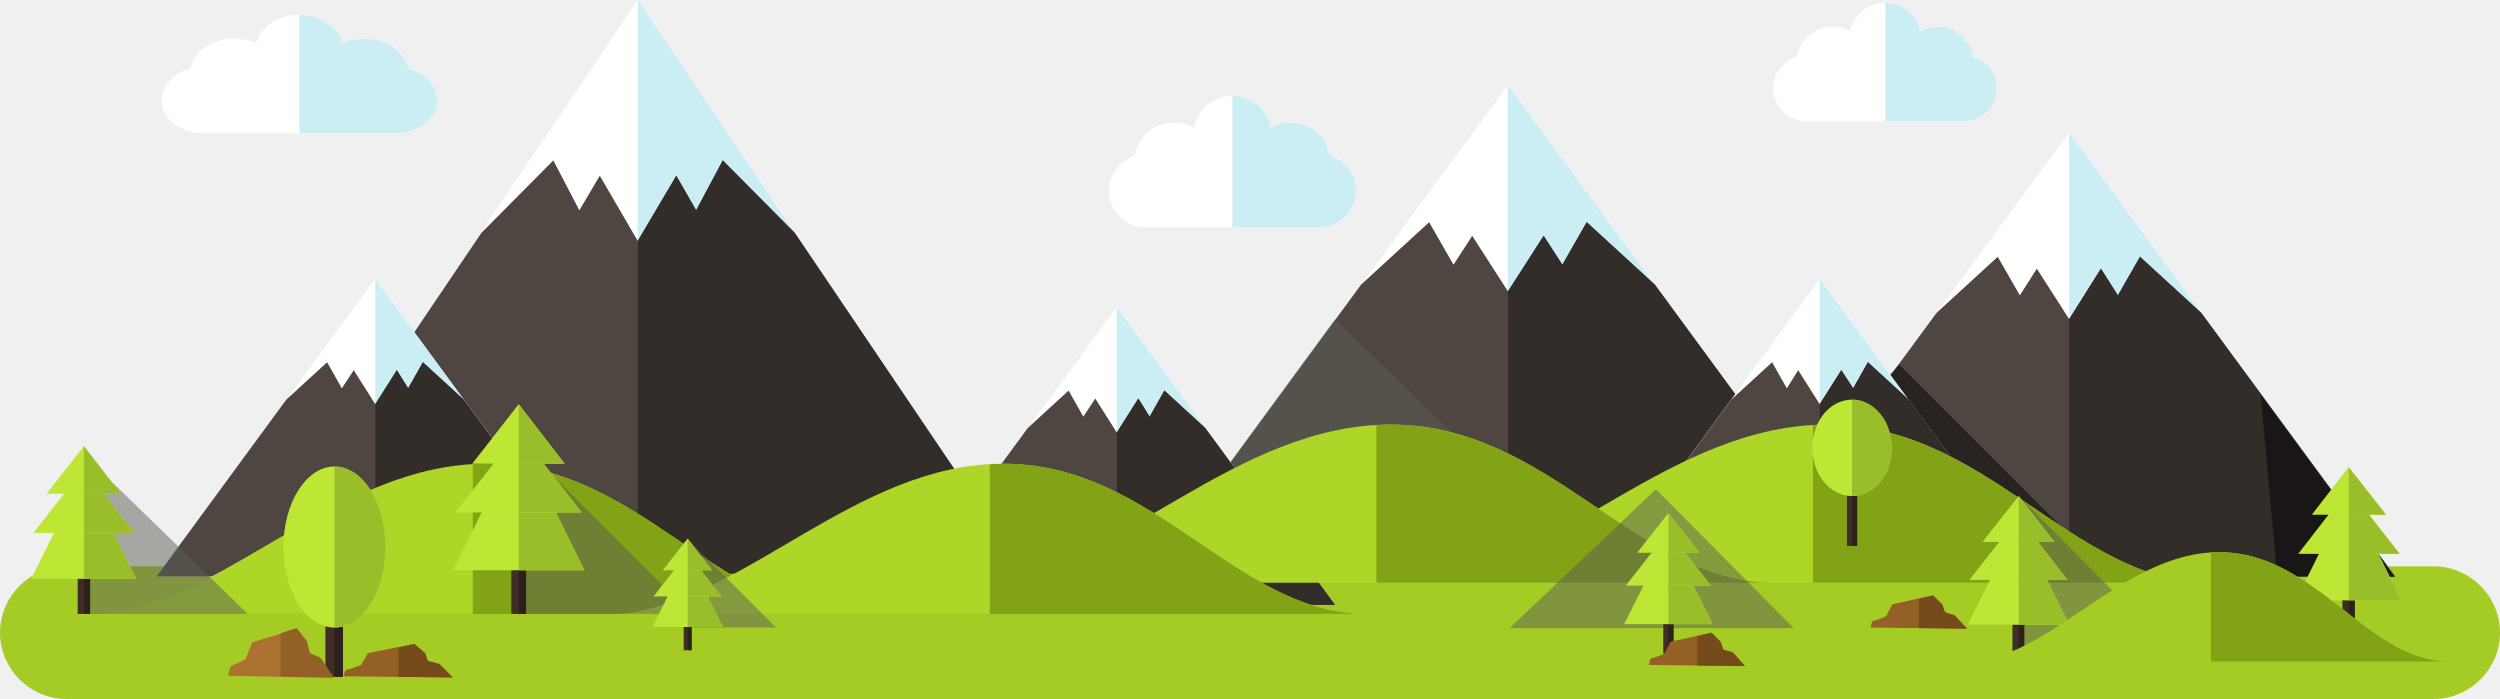
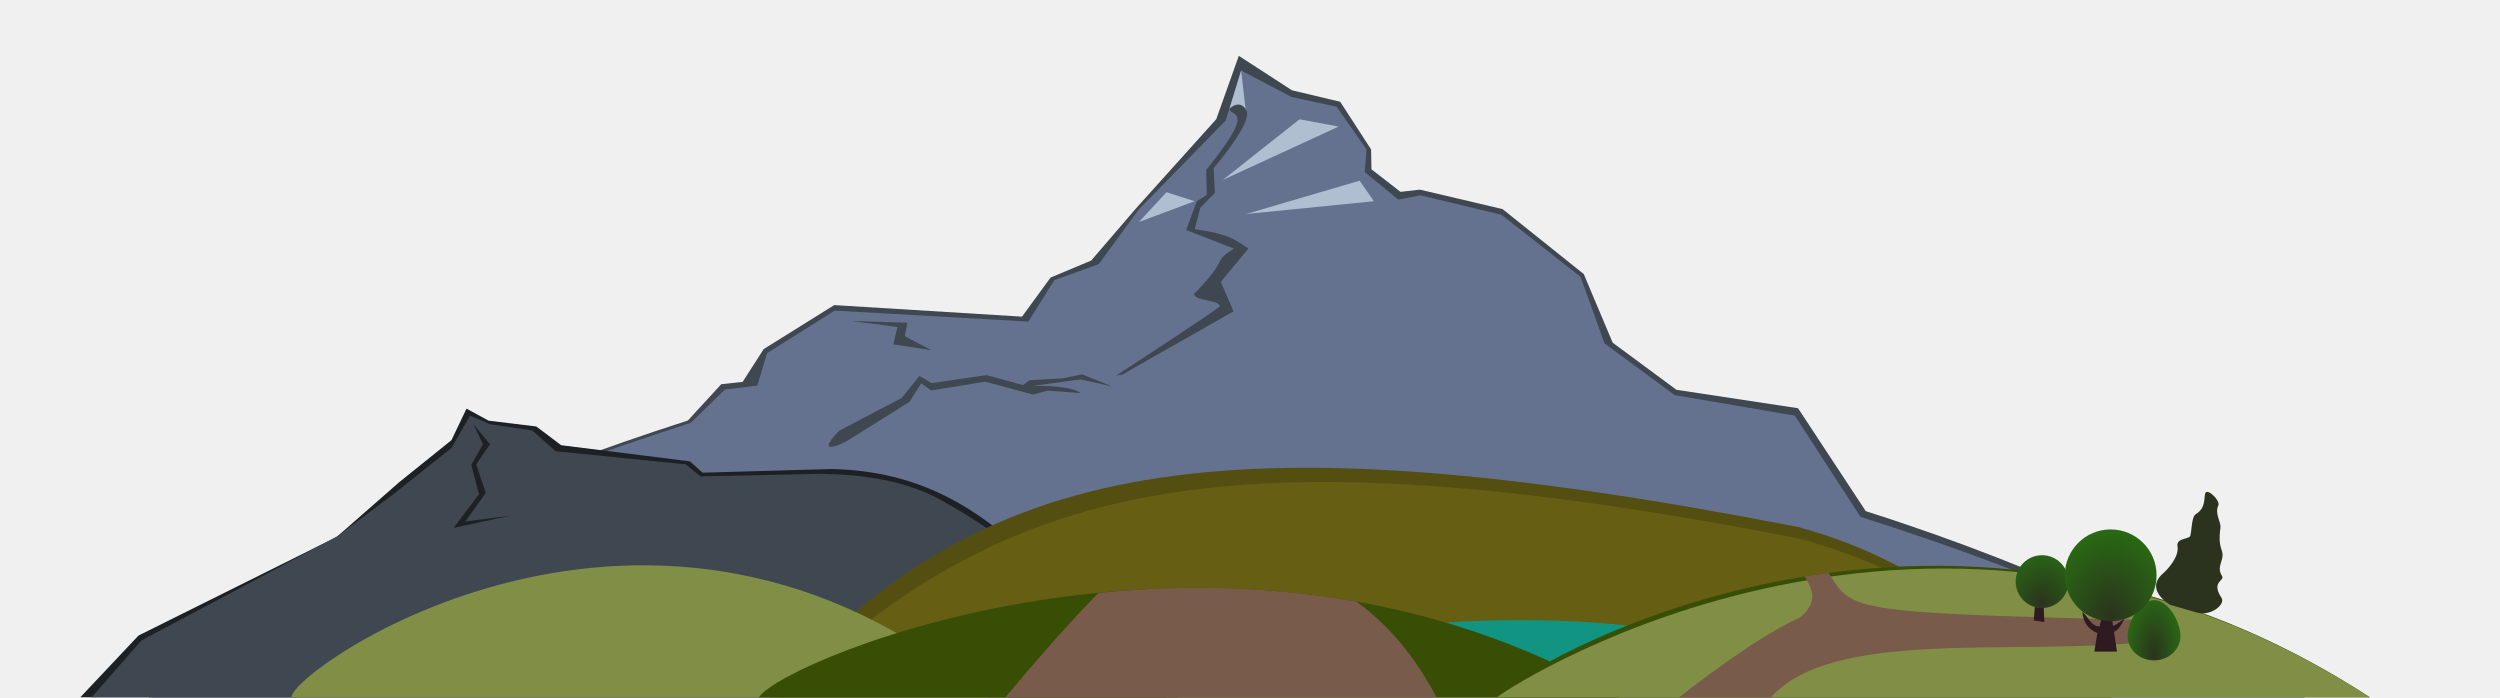
- <svg xmlns="http://www.w3.org/2000/svg" version="1.1" id="Layer_1" x="0px" y="0px" viewBox="0 0 441 123.3" style="enable-background:new 0 0 441 123.3;" xml:space="preserve" data-ember-extension="1">
-   <style type="text/css">
- 	.st0{fill-rule:evenodd;clip-rule:evenodd;fill:#A5CC25;}
- 	.st1{fill-rule:evenodd;clip-rule:evenodd;fill:#FFFFFF;}
- 	.st2{fill-rule:evenodd;clip-rule:evenodd;fill:#CBEEF5;}
- 	.st3{fill-rule:evenodd;clip-rule:evenodd;fill:#4F4642;}
- 	.st4{fill-rule:evenodd;clip-rule:evenodd;fill:#332D2A;}
- 	.st5{opacity:0.5;fill-rule:evenodd;clip-rule:evenodd;}
- 	.st6{opacity:0.5;fill-rule:evenodd;clip-rule:evenodd;fill:#5C5E56;}
- 	.st7{fill-rule:evenodd;clip-rule:evenodd;fill:#ADD628;}
- 	.st8{fill-rule:evenodd;clip-rule:evenodd;fill:#82A315;}
- 	.st9{fill-rule:evenodd;clip-rule:evenodd;fill:#402E26;}
- 	.st10{fill-rule:evenodd;clip-rule:evenodd;fill:#2E211B;}
- 	.st11{fill-rule:evenodd;clip-rule:evenodd;fill:#BEE735;}
- 	.st12{fill-rule:evenodd;clip-rule:evenodd;fill:#9ABE2A;}
- 	.st13{fill-rule:evenodd;clip-rule:evenodd;fill:#AB7130;}
- 	.st14{fill-rule:evenodd;clip-rule:evenodd;fill:#936126;}
- 	.st15{fill-rule:evenodd;clip-rule:evenodd;fill:#754B1C;}
- </style>
-   <path class="st0" d="M11.7,99.9h417.6c6.4,0,11.7,5.3,11.7,11.7l0,0c0,6.4-5.3,11.7-11.7,11.7H11.7c-6.4,0-11.7-5.3-11.7-11.7l0,0  C0,105.2,5.3,99.9,11.7,99.9z" />
-   <g>
-     <polygon class="st1" points="307.4,101.7 365,23.4 422.5,101.7  " />
-     <polygon class="st2" points="365,23.4 422.5,101.7 365,101.7  " />
-     <polygon class="st3" points="307.4,101.7 341.6,55.2 352.4,45.3 356.3,52.1 359.3,47.4 365,56.3 370.6,47.4 373.6,52.1 377.5,45.3    388.3,55.2 422.5,101.7  " />
-     <polygon class="st4" points="365,56.3 370.6,47.4 373.6,52.1 377.5,45.3 388.3,55.2 422.5,101.7 365,101.7  " />
-   </g>
-   <polygon class="st5" points="398.8,69.7 401.7,101.7 422.4,101.8 " />
-   <g>
-     <polygon class="st1" points="202.3,101.7 266,15 329.7,101.7  " />
-     <polygon class="st2" points="266,15 329.7,101.7 266,101.7  " />
-     <polygon class="st3" points="202.3,101.7 240.1,50.2 252.1,39.2 256.4,46.7 259.7,41.6 266,51.4 272.3,41.6 275.6,46.7 279.9,39.2    291.9,50.2 329.7,101.7  " />
-     <polygon class="st4" points="266,51.4 272.3,41.6 275.6,46.7 279.9,39.2 291.9,50.2 329.7,101.7 266,101.7  " />
-   </g>
-   <polygon class="st6" points="282.2,101.7 281.8,101.3 235.5,56.3 213.5,86.3 210.5,101.7 " />
-   <g>
-     <polygon class="st1" points="44.3,101.2 112.5,0 180.8,101.2  " />
-     <polygon class="st2" points="112.5,0 180.8,101.2 112.5,101.2  " />
-     <polygon class="st3" points="44.3,101.2 84.9,41.1 97.6,28.3 102.2,37.1 105.8,31 112.5,42.5 119.3,31 122.8,37.1 127.5,28.3    140.2,41.1 180.8,101.2  " />
-     <polygon class="st4" points="112.5,42.5 119.3,31 122.8,37.1 127.5,28.3 140.2,41.1 180.8,101.2 112.5,101.2  " />
-   </g>
-   <polygon class="st5" points="372.7,102 335,64.3 322.1,78.6 " />
-   <g>
-     <polygon class="st1" points="282.5,101.7 321,49.2 359.6,101.7  " />
-     <polygon class="st2" points="321,49.2 359.6,101.7 321,101.7  " />
-     <polygon class="st3" points="282.5,101.7 305.4,70.5 312.6,63.9 315.2,68.5 317.2,65.3 321,71.3 324.8,65.3 326.9,68.5 329.5,63.9    336.7,70.5 359.6,101.7  " />
-     <polygon class="st4" points="321,71.3 324.8,65.3 326.9,68.5 329.5,63.9 336.7,70.5 359.6,101.7 321,101.7  " />
-   </g>
-   <g>
-     <polygon class="st1" points="27.6,101.7 66.2,49.2 104.7,101.7  " />
-     <polygon class="st2" points="66.2,49.2 104.7,101.7 66.2,101.7  " />
-     <polygon class="st3" points="27.6,101.7 50.5,70.5 57.7,63.9 60.3,68.5 62.4,65.3 66.2,71.3 70,65.3 72,68.5 74.6,63.9 81.8,70.5    104.7,101.7  " />
-     <polygon class="st4" points="66.2,71.3 70,65.3 72,68.5 74.6,63.9 81.8,70.5 104.7,101.7 66.2,101.7  " />
-   </g>
-   <g>
-     <polygon class="st1" points="158.4,106.7 197,54.2 235.5,106.7  " />
-     <polygon class="st2" points="197,54.2 235.5,106.7 197,106.7  " />
-     <polygon class="st3" points="158.4,106.7 181.3,75.5 188.5,68.9 191.1,73.5 193.2,70.3 197,76.3 200.8,70.3 202.8,73.5 205.4,68.9    212.6,75.5 235.5,106.7  " />
-     <polygon class="st4" points="197,76.3 200.8,70.3 202.8,73.5 205.4,68.9 212.6,75.5 235.5,106.7 197,106.7  " />
-   </g>
-   <g>
-     <path class="st7" d="M322.5,74.9c27.7,0.1,42.8,27,66.2,27.9H250.8C274.2,100.4,294.8,74.8,322.5,74.9z" />
-     <path class="st8" d="M322.5,74.9c27.7,0.1,42.8,27,66.2,27.9h-68.9V75C320.6,74.9,321.6,74.9,322.5,74.9z" />
-   </g>
-   <g>
-     <path class="st7" d="M245.5,74.9c27.7,0.1,42.8,27,66.2,27.9H173.8C197.2,100.4,217.8,74.8,245.5,74.9z" />
-     <path class="st8" d="M245.5,74.9c27.7,0.1,42.8,27,66.2,27.9h-68.9V75C243.6,74.9,244.5,74.9,245.5,74.9z" />
-   </g>
-   <g>
-     <path class="st7" d="M86,81.8c26.2,0.1,40.5,25.6,62.7,26.5H18.1C40.3,106,59.7,81.7,86,81.8z" />
-     <path class="st8" d="M86,81.8c26.2,0.1,40.5,25.6,62.7,26.5H83.4V81.9C84.2,81.9,85.1,81.8,86,81.8z" />
-   </g>
-   <g>
-     <path class="st7" d="M177.2,81.8c26.2,0.1,40.5,25.6,62.7,26.5H109.4C131.6,106,151,81.7,177.2,81.8z" />
-     <path class="st8" d="M177.2,81.8c26.2,0.1,40.5,25.6,62.7,26.5h-65.3V81.9C175.5,81.9,176.4,81.8,177.2,81.8z" />
-   </g>
-   <g>
-     <g>
-       <rect x="325.8" y="85.2" class="st9" width="1.8" height="11.1" />
-       <rect x="326.7" y="85.2" class="st10" width="0.9" height="11.1" />
+ <svg xmlns="http://www.w3.org/2000/svg" xmlns:xlink="http://www.w3.org/1999/xlink" version="1.1" id="svg2834" width="441" height="123" viewBox="0 0 441 123">
+   <defs id="defs2838">
+     <linearGradient id="linearGradient3273">
+       <stop style="stop-color:#2b331e;stop-opacity:1;" offset="0" id="stop3269" />
+       <stop style="stop-color:#27800e;stop-opacity:1" offset="1" id="stop3271" />
+     </linearGradient>
+     <radialGradient xlink:href="#linearGradient3273" id="radialGradient3277" cx="360.271" cy="104.258" fx="360.271" fy="104.258" r="4.656" gradientUnits="userSpaceOnUse" gradientTransform="matrix(2.442688,0,0,2.898273,-519.8107,-195.7742)" />
+     <radialGradient xlink:href="#linearGradient3273" id="radialGradient3285" cx="372.325" cy="108.599" fx="372.325" fy="108.599" r="8.094" gradientUnits="userSpaceOnUse" gradientTransform="matrix(1.977391,-1.0900285e-6,1.4572435e-6,2.643546,-363.9076,-178.4873)" />
+     <radialGradient xlink:href="#linearGradient3273" id="radialGradient3293" cx="379.971" cy="114.866" fx="379.971" fy="114.866" r="4.666" gradientTransform="matrix(1.530452,-9.8101965e-7,2.0716782e-6,3.231948,-201.5567,-255.8645)" gradientUnits="userSpaceOnUse" />
+   </defs>
+   <g id="layer2" style="display:inline">
+     <path style="display:inline;fill:#3f4750;fill-opacity:1;stroke:none;stroke-width:1px;stroke-linecap:butt;stroke-linejoin:miter;stroke-opacity:1" d="M 406.526,123 C 382.584,112.057 363.479,101.113 329.123,90.17 l -11.948,-18.16 -21.444,-3.249 -11.254,-8.31 -5.104,-12.113 -14.326,-11.454 -14.582,-3.433 -3.417,0.391 -5.125,-3.98 -0.059,-3.498 -5.453,-8.412 -8.508,-2.025 -9.375,-6.076 -3.983,11.175 -14.126,15.7 -7.935,9.234 -7.164,3 -5.04,6.896 -33.124,-2.039 -12.435,7.758 -3.716,5.782 -3.773,0.415 -5.884,6.4 C 90.689,84.113 59.654,96.307 26.203,123 Z" id="path2892" />
+     <path id="path3258" d="M 406.526,123 C 382.584,112.057 362.542,102.113 328.185,91.17 l -11.573,-17.848 -21.194,-3.624 -12.379,-9.122 -4.229,-11.738 -13.951,-10.954 -14.332,-3.433 -3.855,0.766 -5.938,-4.855 0.316,-3.998 -5.266,-7.537 -7.945,-1.712 -8.903,-4.69 -2.724,8.84 -15.357,15.71 -7.029,9.609 -7.852,2.844 -4.572,7.302 -34.156,-1.945 -11.935,7.508 -1.716,5.72 -5.71,0.696 -6.009,5.869 C 91.22,84.52 59.654,96.307 26.203,123 Z" style="display:inline;fill:#65728f;fill-opacity:1;stroke:none;stroke-width:1px;stroke-linecap:butt;stroke-linejoin:miter;stroke-opacity:1" />
+     <path style="fill:#1d2124;fill-opacity:1;stroke:none;stroke-width:1px;stroke-linecap:butt;stroke-linejoin:miter;stroke-opacity:1" d="m 14.165,123 10.269,-10.892 34.972,-17.402 11.008,-9.641 9.222,-7.421 2.658,-5.561 3.899,2.123 8.417,1.025 4.378,3.304 22.716,2.845 2.227,1.997 22.818,-0.642 c 31.263,0.669 40.723,26.844 61.084,40.265 z" id="path2870" />
+     <path style="display:inline;fill:#afbed1;fill-opacity:1;stroke:none;stroke-width:1px;stroke-linecap:butt;stroke-linejoin:miter;stroke-opacity:1" d="m 218.938,12.426 -2.062,6.762 2.902,0.619 z m 10.297,8.619 -13.523,10.693 20.418,-9.412 z M 239.842,31.871 219.822,37.75 242.361,35.496 Z m -34.074,2.033 -4.861,5.26 9.812,-3.668 z" id="path2911" />
+     <path style="display:inline;fill:#3f4750;fill-opacity:1;stroke:none;stroke-width:1px;stroke-linecap:butt;stroke-linejoin:miter;stroke-opacity:1" d="m 218.414,18.443 c -0.82,0.018 -1.539,0.744 -1.539,0.744 0.393,1.606 4.771,-0.198 -4.1,10.781 l 0.1,4.406 -1.773,1.146 -1.859,5.053 8.438,3.291 c -4.036,2.454 -0.669,1.574 -7.086,8.01 0.455,1.326 4.372,0.962 4.594,2.125 0.059,0.307 -18.307,12.258 -18.307,12.258 l 1.059,-0.164 19.652,-11.17 -2.246,-5.207 4.887,-5.887 C 218.15,42.636 217.563,41.355 210.75,40.438 l 0.984,-3.797 2.57,-2.602 -0.213,-4.377 c 0,0 6.919,-8.015 5.773,-10.176 -0.43,-0.81 -0.959,-1.054 -1.451,-1.043 z M 150.25,56.625 l 8.062,1.062 -0.75,3.062 6.75,1.029 -4.721,-2.479 0.473,-2.367 z m 40.641,9.406 -3.496,0.717 -5.777,0.318 -1.164,0.855 -6.453,-1.75 -9.656,1.406 -2.156,-1.266 -3.109,3.875 L 148,76 c -4.812,5.062 1.375,1.812 1.375,1.812 L 160.443,70.877 162.5,67.625 l 1.75,1.25 9.562,-1.547 8.422,2.281 2.469,-0.705 5.844,0.424 c -0.77,-0.863 -4.622,-1.375 -8.531,-1.219 l 8.578,-1.188 5.609,1.25 z" id="path2895" />
+     <path id="path3254" d="m 16.165,123 8.769,-10.017 34.597,-18.402 10.008,-7.516 10.097,-8.046 3.283,-5.686 3.524,1.498 7.46,1.107 4.113,3.658 22.937,2.314 2.625,2.13 21.315,-0.465 c 7.355,0.157 14.823,1.122 21.287,4.738 20.739,11.603 39.089,30.98 39.654,34.688 z" style="display:inline;fill:#3f4750;fill-opacity:1;stroke:none;stroke-width:1px;stroke-linecap:butt;stroke-linejoin:miter;stroke-opacity:1" />
+     <path style="fill:#1d2124;fill-opacity:1;stroke:none;stroke-width:1px;stroke-linecap:butt;stroke-linejoin:miter;stroke-opacity:1" d="m 83.562,74.875 2.875,3.5 -2.438,3.562 1.688,5 L 82.062,92 90.125,90.938 80,93.125 84.5,87.188 83.125,82 85.188,78.375 Z" id="path2873" />
+     <path style="display:inline;fill:#544f10;fill-opacity:1;stroke:none;stroke-width:1px;stroke-linecap:butt;stroke-linejoin:miter;stroke-opacity:1" d="M 135.695,123 H 372.59 C 354.106,114.986 342.43,99.724 317.137,92.948 215.168,73.139 172.816,80.671 135.695,123 Z" id="path3247" />
+     <path id="path3250" d="M 137.695,123 H 372.59 C 354.106,114.986 342.43,101.724 317.137,94.948 215.168,75.139 176.938,85.267 137.695,123 Z" style="display:inline;fill:#655e13;fill-opacity:1;stroke:none;stroke-width:1px;stroke-linecap:butt;stroke-linejoin:miter;stroke-opacity:1" />
+     <ellipse style="display:inline;opacity:1;vector-effect:none;fill:#129482;fill-opacity:1;stroke:none;stroke-width:3.577;stroke-linecap:butt;stroke-linejoin:round;stroke-miterlimit:4;stroke-dasharray:none;stroke-dashoffset:0;stroke-opacity:1" id="path3244" cx="268.17" cy="114.868" rx="33.411" ry="5.48" />
+     <path style="fill:#808e46;fill-opacity:1;stroke:none;stroke-width:1.425px;stroke-linecap:butt;stroke-linejoin:miter;stroke-opacity:1" d="M 51.431,123 H 174.323 C 115.164,73.077 51.213,118.242 51.431,123 Z" id="path2923" />
+     <path style="fill:#384e05;fill-opacity:1;stroke:none;stroke-width:1.619px;stroke-linecap:butt;stroke-linejoin:miter;stroke-opacity:1" d="M 264.075,123 H 418.041 C 341.21,73.098 266.637,118.575 264.075,123 Z" id="path2927" />
+     <g id="g2937">
+       <path style="fill:#384e05;fill-opacity:1;stroke:none;stroke-width:1.444px;stroke-linecap:butt;stroke-linejoin:miter;stroke-opacity:1" d="M 133.86,123 H 285.563 C 217.71,83.228 138.349,116.117 133.86,123 Z" id="path2925" />
+       <path id="path2932" d="m 211.959,103.693 c -6.269,-0.028 -12.336,0.311 -18.164,0.887 -5.792,5.859 -11.135,12.127 -16.453,18.42 h 76.084 c -2.979,-5.47 -7.142,-11.824 -14.184,-16.885 -9.309,-1.652 -18.477,-2.383 -27.283,-2.422 z" style="fill:#795b4b;fill-opacity:1;stroke:none;stroke-width:1.444px;stroke-linecap:butt;stroke-linejoin:miter;stroke-opacity:1" />
    </g>
-     <g>
-       <path class="st11" d="M326.7,87.5c3.9,0,7-3.8,7-8.5c0-4.7-3.2-8.5-7-8.5c-3.9,0-7,3.8-7,8.5C319.7,83.7,322.8,87.5,326.7,87.5z" />
-       <path class="st12" d="M326.7,70.5c3.9,0,7,3.8,7,8.5c0,4.7-3.1,8.5-7,8.5V70.5z" />
-     </g>
-   </g>
-   <g>
-     <g>
-       <rect x="413.2" y="104.4" class="st9" width="2.1" height="7.6" />
-       <rect x="414.3" y="104.4" class="st10" width="1.1" height="7.6" />
-     </g>
-     <g>
-       <polygon class="st11" points="405,105.9 414.3,87.1 423.6,105.9   " />
-       <polygon class="st12" points="414.3,87.1 423.6,105.9 414.3,105.9   " />
-     </g>
-     <g>
-       <polygon class="st11" points="405.4,97.7 414.3,86.2 423.3,97.7   " />
-       <polygon class="st12" points="414.3,86.2 423.3,97.7 414.3,97.7   " />
-     </g>
-     <g>
-       <polygon class="st11" points="407.8,90.8 414.3,82.4 420.9,90.8   " />
-       <polygon class="st12" points="414.3,82.4 420.9,90.8 414.3,90.8   " />
-     </g>
-   </g>
-   <g>
-     <path class="st1" d="M45.2,7.6c0.7-2.9,3.9-5,7.6-5s6.9,2.2,7.6,5c1.1-0.5,2.5-0.8,3.9-0.8c3.9,0,7.1,2.3,7.7,5.3   c3,0.7,5.1,3,5.1,5.6v0c0,3.2-3.2,5.8-7.2,5.8H35.7c-3.9,0-7.2-2.6-7.2-5.8v0c0-2.6,2.2-4.9,5.1-5.6c0.6-3,3.8-5.3,7.7-5.3   C42.7,6.8,44.1,7.1,45.2,7.6z" />
-     <path class="st2" d="M52.8,2.6c3.7,0,6.9,2.2,7.6,5c1.1-0.5,2.5-0.8,3.9-0.8c3.9,0,7.1,2.3,7.7,5.3c3,0.7,5.1,3,5.1,5.6v0   c0,3.2-3.2,5.8-7.2,5.8H52.8V2.6z" />
-   </g>
-   <g>
-     <path class="st1" d="M210.6,22.5c0.7-3.2,3.5-5.6,6.8-5.6c3.4,0,6.2,2.4,6.8,5.6c1-0.6,2.2-0.9,3.5-0.9c3.5,0,6.4,2.5,6.9,5.9   c2.7,0.8,4.6,3.3,4.6,6.2v0c0,3.5-2.9,6.4-6.4,6.4H202c-3.5,0-6.4-2.9-6.4-6.4v0c0-2.9,2-5.4,4.6-6.2c0.5-3.3,3.4-5.9,6.9-5.9   C208.3,21.6,209.5,21.9,210.6,22.5z" />
-     <path class="st2" d="M217.4,16.9c3.4,0,6.2,2.4,6.8,5.6c1-0.6,2.2-0.9,3.5-0.9c3.5,0,6.4,2.5,6.9,5.9c2.7,0.8,4.6,3.3,4.6,6.2v0   c0,3.5-2.9,6.4-6.4,6.4h-15.4V16.9z" />
-   </g>
-   <g>
-     <path class="st1" d="M326.4,5.5c0.6-2.9,3.1-5,6.1-5c3,0,5.6,2.1,6.1,5c0.9-0.5,2-0.8,3.1-0.8c3.1,0,5.7,2.3,6.2,5.3   c2.4,0.7,4.2,2.9,4.2,5.6v0c0,3.2-2.6,5.8-5.8,5.8h-27.7c-3.2,0-5.8-2.6-5.8-5.8v0c0-2.6,1.8-4.9,4.2-5.6c0.5-3,3.1-5.3,6.2-5.3   C324.4,4.7,325.5,5,326.4,5.5z" />
-     <path class="st2" d="M332.6,0.5c3,0,5.6,2.1,6.1,5c0.9-0.5,2-0.8,3.1-0.8c3.1,0,5.7,2.3,6.2,5.3c2.4,0.7,4.2,2.9,4.2,5.6l0,0   c0,3.2-2.6,5.8-5.8,5.8h-13.8V0.5z" />
-   </g>
-   <polygon class="st6" points="316.4,110.8 292.1,86.3 266.3,110.8 " />
-   <polygon class="st6" points="380.4,115.1 378.5,110.1 356.1,87.5 356.3,115.1 " />
-   <g>
-     <g>
-       <rect x="355" y="108.8" class="st9" width="2" height="7.4" />
-       <rect x="356.1" y="108.8" class="st10" width="1" height="7.4" />
-     </g>
-     <g>
-       <polygon class="st11" points="347.1,110.2 356.1,92.1 365,110.2   " />
-       <polygon class="st12" points="356.1,92.1 365,110.2 356.1,110.2   " />
-     </g>
-     <g>
-       <polygon class="st11" points="347.4,102.3 356.1,91.2 364.7,102.3   " />
-       <polygon class="st12" points="356.1,91.2 364.7,102.3 356.1,102.3   " />
-     </g>
-     <g>
-       <polygon class="st11" points="349.7,95.6 356.1,87.5 362.4,95.6   " />
-       <polygon class="st12" points="356.1,87.5 362.4,95.6 356.1,95.6   " />
-     </g>
-   </g>
-   <g>
-     <path class="st0" d="M391.6,97.4c16.7,0.1,25.7,18.7,39.8,19.3h-83C362.6,115.1,375,97.3,391.6,97.4z" />
-     <path class="st8" d="M391.6,97.4c16.7,0.1,25.7,18.7,39.8,19.3H390V97.4C390.5,97.4,391.1,97.4,391.6,97.4z" />
-   </g>
-   <polygon class="st6" points="121.9,108.3 121.7,108.1 92.3,78.7 91.4,108.3 " />
-   <g>
-     <g>
-       <rect x="90.2" y="98.8" class="st9" width="2.6" height="9.5" />
-       <rect x="91.5" y="98.8" class="st10" width="1.3" height="9.5" />
-     </g>
-     <g>
-       <polygon class="st11" points="79.9,100.6 91.5,77.2 103.1,100.6   " />
-       <polygon class="st12" points="91.5,77.2 103.1,100.6 91.5,100.6   " />
-     </g>
-     <g>
-       <polygon class="st11" points="80.3,90.4 91.5,76.1 102.6,90.4   " />
-       <polygon class="st12" points="91.5,76.1 102.6,90.4 91.5,90.4   " />
-     </g>
-     <g>
-       <polygon class="st11" points="83.3,81.8 91.5,71.3 99.6,81.8   " />
-       <polygon class="st12" points="91.5,71.3 99.6,81.8 91.5,81.8   " />
-     </g>
-   </g>
-   <g>
-     <g>
-       <rect x="293.4" y="108.9" class="st9" width="1.8" height="6.4" />
-       <rect x="294.3" y="108.9" class="st10" width="0.9" height="6.4" />
-     </g>
-     <g>
-       <polygon class="st11" points="286.5,110.1 294.3,94.5 302.1,110.1   " />
-       <polygon class="st12" points="294.3,94.5 302.1,110.1 294.3,110.1   " />
-     </g>
-     <g>
-       <polygon class="st11" points="286.8,103.3 294.3,93.7 301.8,103.3   " />
-       <polygon class="st12" points="294.3,93.7 301.8,103.3 294.3,103.3   " />
-     </g>
-     <g>
-       <polygon class="st11" points="288.8,97.5 294.3,90.5 299.8,97.5   " />
-       <polygon class="st12" points="294.3,90.5 299.8,97.5 294.3,97.5   " />
-     </g>
-   </g>
-   <g>
-     <rect x="57.4" y="106.8" class="st9" width="3.1" height="12.6" />
-     <rect x="59" y="106.8" class="st10" width="1.5" height="12.6" />
-     <path class="st11" d="M59,110.7c4.9,0,9-6.4,9-14.2c0-7.8-4-14.2-9-14.2s-9,6.4-9,14.2C50,104.3,54,110.7,59,110.7z" />
-     <path class="st12" d="M59,82.3c5,0,9,6.4,9,14.2c0,7.8-4,14.2-9,14.2V82.3z" />
-   </g>
-   <polygon class="st6" points="136.9,110.7 121.2,95 121.4,110.7 " />
-   <g>
-     <g>
-       <rect x="120.6" y="109.6" class="st9" width="1.4" height="5.1" />
-       <rect x="121.3" y="109.6" class="st10" width="0.7" height="5.1" />
-     </g>
-     <g>
-       <polygon class="st11" points="115.1,110.6 121.3,98.1 127.5,110.6   " />
-       <polygon class="st12" points="121.3,98.1 127.5,110.6 121.3,110.6   " />
-     </g>
-     <g>
-       <polygon class="st11" points="115.3,105.2 121.3,97.5 127.2,105.2   " />
-       <polygon class="st12" points="121.3,97.5 127.2,105.2 121.3,105.2   " />
-     </g>
-     <g>
-       <polygon class="st11" points="116.9,100.6 121.3,95 125.6,100.6   " />
-       <polygon class="st12" points="121.3,95 125.6,100.6 121.3,100.6   " />
-     </g>
-   </g>
-   <polygon class="st6" points="43.6,108.3 43.5,108.1 15.8,81.2 14.9,108.3 " />
-   <g>
-     <g>
-       <rect x="13.7" y="100.7" class="st9" width="2.1" height="7.6" />
-       <rect x="14.8" y="100.7" class="st10" width="1.1" height="7.6" />
-     </g>
-     <g>
-       <polygon class="st11" points="5.5,102.1 14.8,83.4 24,102.1   " />
-       <polygon class="st12" points="14.8,83.4 24,102.1 14.8,102.1   " />
-     </g>
-     <g>
-       <polygon class="st11" points="5.9,94 14.8,82.6 23.7,94   " />
-       <polygon class="st12" points="14.8,82.6 23.7,94 14.8,94   " />
-     </g>
-     <g>
-       <polygon class="st11" points="8.2,87.1 14.8,78.7 21.3,87.1   " />
-       <polygon class="st12" points="14.8,78.7 21.3,87.1 14.8,87.1   " />
-     </g>
-   </g>
-   <g>
-     <path class="st13" d="M40.3,119.2c0,0,0.2-1.8,0.6-1.8c0.4-0.1,2.4-1.1,2.4-1.1l1.2-3l7.9-2.4l1.8,2.3l0.5,2.1l1.9,0.8l2.3,3.5   L40.3,119.2z" />
-     <polygon class="st14" points="49.5,111.7 52.3,110.8 54.1,113.1 54.6,115.2 56.5,116 58.8,119.5 49.5,119.3  " />
-   </g>
-   <g>
-     <path class="st14" d="M60.6,119.3c0,0,0.2-1.2,0.6-1.2c0.5,0,2.5-0.8,2.5-0.8l1.2-2.1l8.2-1.6l1.8,1.6l0.5,1.4l2,0.5l2.4,2.4   L60.6,119.3z" />
-     <polygon class="st15" points="70.3,114.2 73.1,113.6 75,115.2 75.5,116.6 77.5,117.1 79.9,119.5 70.3,119.4  " />
-   </g>
-   <g>
-     <path class="st14" d="M290.9,117.3c0,0,0.1-1.2,0.5-1.2c0.4,0,2.2-0.8,2.2-0.8l1.1-2.1l7.2-1.6l1.6,1.6l0.5,1.4l1.7,0.5l2.1,2.4   L290.9,117.3z" />
-     <polygon class="st15" points="299.4,112.2 301.9,111.6 303.5,113.2 304,114.6 305.7,115.1 307.8,117.5 299.4,117.4  " />
-   </g>
-   <g>
-     <path class="st14" d="M330,110.7c0,0,0.1-1.2,0.5-1.2c0.4,0,2.2-0.8,2.2-0.8l1.1-2.1l7.2-1.6l1.6,1.6l0.5,1.4l1.7,0.5l2.1,2.4   L330,110.7z" />
-     <polygon class="st15" points="338.5,105.6 341,105.1 342.6,106.6 343.1,108 344.8,108.6 347,110.9 338.5,110.8  " />
+     <path id="path3261" d="m 264.075,123 h 153.966 c -76.522,-49.549 -150.181,-3.027 -153.966,0 z" style="fill:#808e46;fill-opacity:1;stroke:none;stroke-width:1.619px;stroke-linecap:butt;stroke-linejoin:miter;stroke-opacity:1" />
+     <path style="display:inline;opacity:1;vector-effect:none;fill:#795b4b;fill-opacity:1;stroke:none;stroke-width:3;stroke-linecap:butt;stroke-linejoin:round;stroke-miterlimit:4;stroke-dasharray:none;stroke-dashoffset:0;stroke-opacity:1" d="m 316.875,109.25 c 1.456,-0.656 2.723,-2.356 2.821,-3.874 0.098,-1.518 -1.362,-3.703 -1.362,-3.703 l 4.211,-0.607 c 4.21,6.448 2.641,7.037 53.857,8.251 l 1.286,3.996 c -22.922,2.294 -54.528,-2.401 -65.281,9.688 h -16.188 c 0,0 12.811,-10.213 20.656,-13.75 z" id="rect3225" />
+     <circle style="display:inline;opacity:1;vector-effect:none;fill:url(#radialGradient3277);fill-opacity:1;stroke:none;stroke-width:3.083;stroke-linecap:butt;stroke-linejoin:round;stroke-miterlimit:4;stroke-dasharray:none;stroke-dashoffset:0;stroke-opacity:1" id="path3229" cx="360.219" cy="102.594" r="4.656" />
+     <path style="display:inline;opacity:1;vector-effect:none;fill:#2f1a21;fill-opacity:1;stroke:none;stroke-width:3;stroke-linecap:butt;stroke-linejoin:round;stroke-miterlimit:4;stroke-dasharray:none;stroke-dashoffset:0;stroke-opacity:1" d="m 358.938,107.102 -0.172,2.352 1.859,0.266 -0.102,-2.469 z m 8.383,0.834 c 0.177,2.036 1.184,3.118 2.656,3.74 l -0.539,3.262 h 4 l -0.527,-3.486 c 0.86,-0.292 1.336,-1.351 1.855,-2.324 -0.686,0.403 -1.716,1.355 -2.053,1.199 l -0.152,-1.568 -1.838,0.141 L 370.375,110.5 c -1.529,0.013 -2.019,-1.747 -3.055,-2.564 z" id="rect3233" />
+     <path style="display:inline;opacity:1;vector-effect:none;fill:#2b331e;fill-opacity:1;stroke:none;stroke-width:3;stroke-linecap:butt;stroke-linejoin:round;stroke-miterlimit:4;stroke-dasharray:none;stroke-dashoffset:0;stroke-opacity:1" d="m 391.312,89.156 c -0.686,1.549 0.532,2.898 0.372,4.002 -0.525,3.626 0.576,3.696 0.347,5.123 -0.179,1.118 -0.904,2.002 -0.08,3.291 0.599,0.938 -2.01,0.926 -0.076,3.896 0.757,1.164 -1.934,3.282 -4.312,2.594 l -4.75,-1.375 c 0.013,0.001 -4.615,-2.598 -1.256,-5.533 0.828,-0.723 2.892,-2.941 2.553,-4.836 -0.238,-1.328 1.823,-1.222 2.187,-1.686 0.348,-0.444 0.209,-3.425 1.025,-3.92 1.979,-1.203 1.352,-3.163 1.738,-3.797 0.44,-0.723 2.63,1.395 2.255,2.242 z" id="rect3235" />
+     <path style="display:inline;opacity:1;vector-effect:none;fill:url(#radialGradient3293);fill-opacity:1;stroke:none;stroke-width:2.97;stroke-linecap:butt;stroke-linejoin:round;stroke-miterlimit:4;stroke-dasharray:none;stroke-dashoffset:0;stroke-opacity:1" d="m 384.637,112.179 c 0,2.381 -2.089,4.312 -4.666,4.312 -2.577,0 -4.666,-1.931 -4.666,-4.312 0,-2.381 2.089,-6.312 4.666,-6.312 2.577,0 4.666,3.931 4.666,6.312 z" id="circle3242" />
+     <circle cy="101.484" cx="372.325" id="circle3231" style="display:inline;opacity:1;vector-effect:none;fill:url(#radialGradient3285);fill-opacity:1;stroke:none;stroke-width:5.359;stroke-linecap:butt;stroke-linejoin:round;stroke-miterlimit:4;stroke-dasharray:none;stroke-dashoffset:0;stroke-opacity:1" r="8.094" />
  </g>
</svg>
